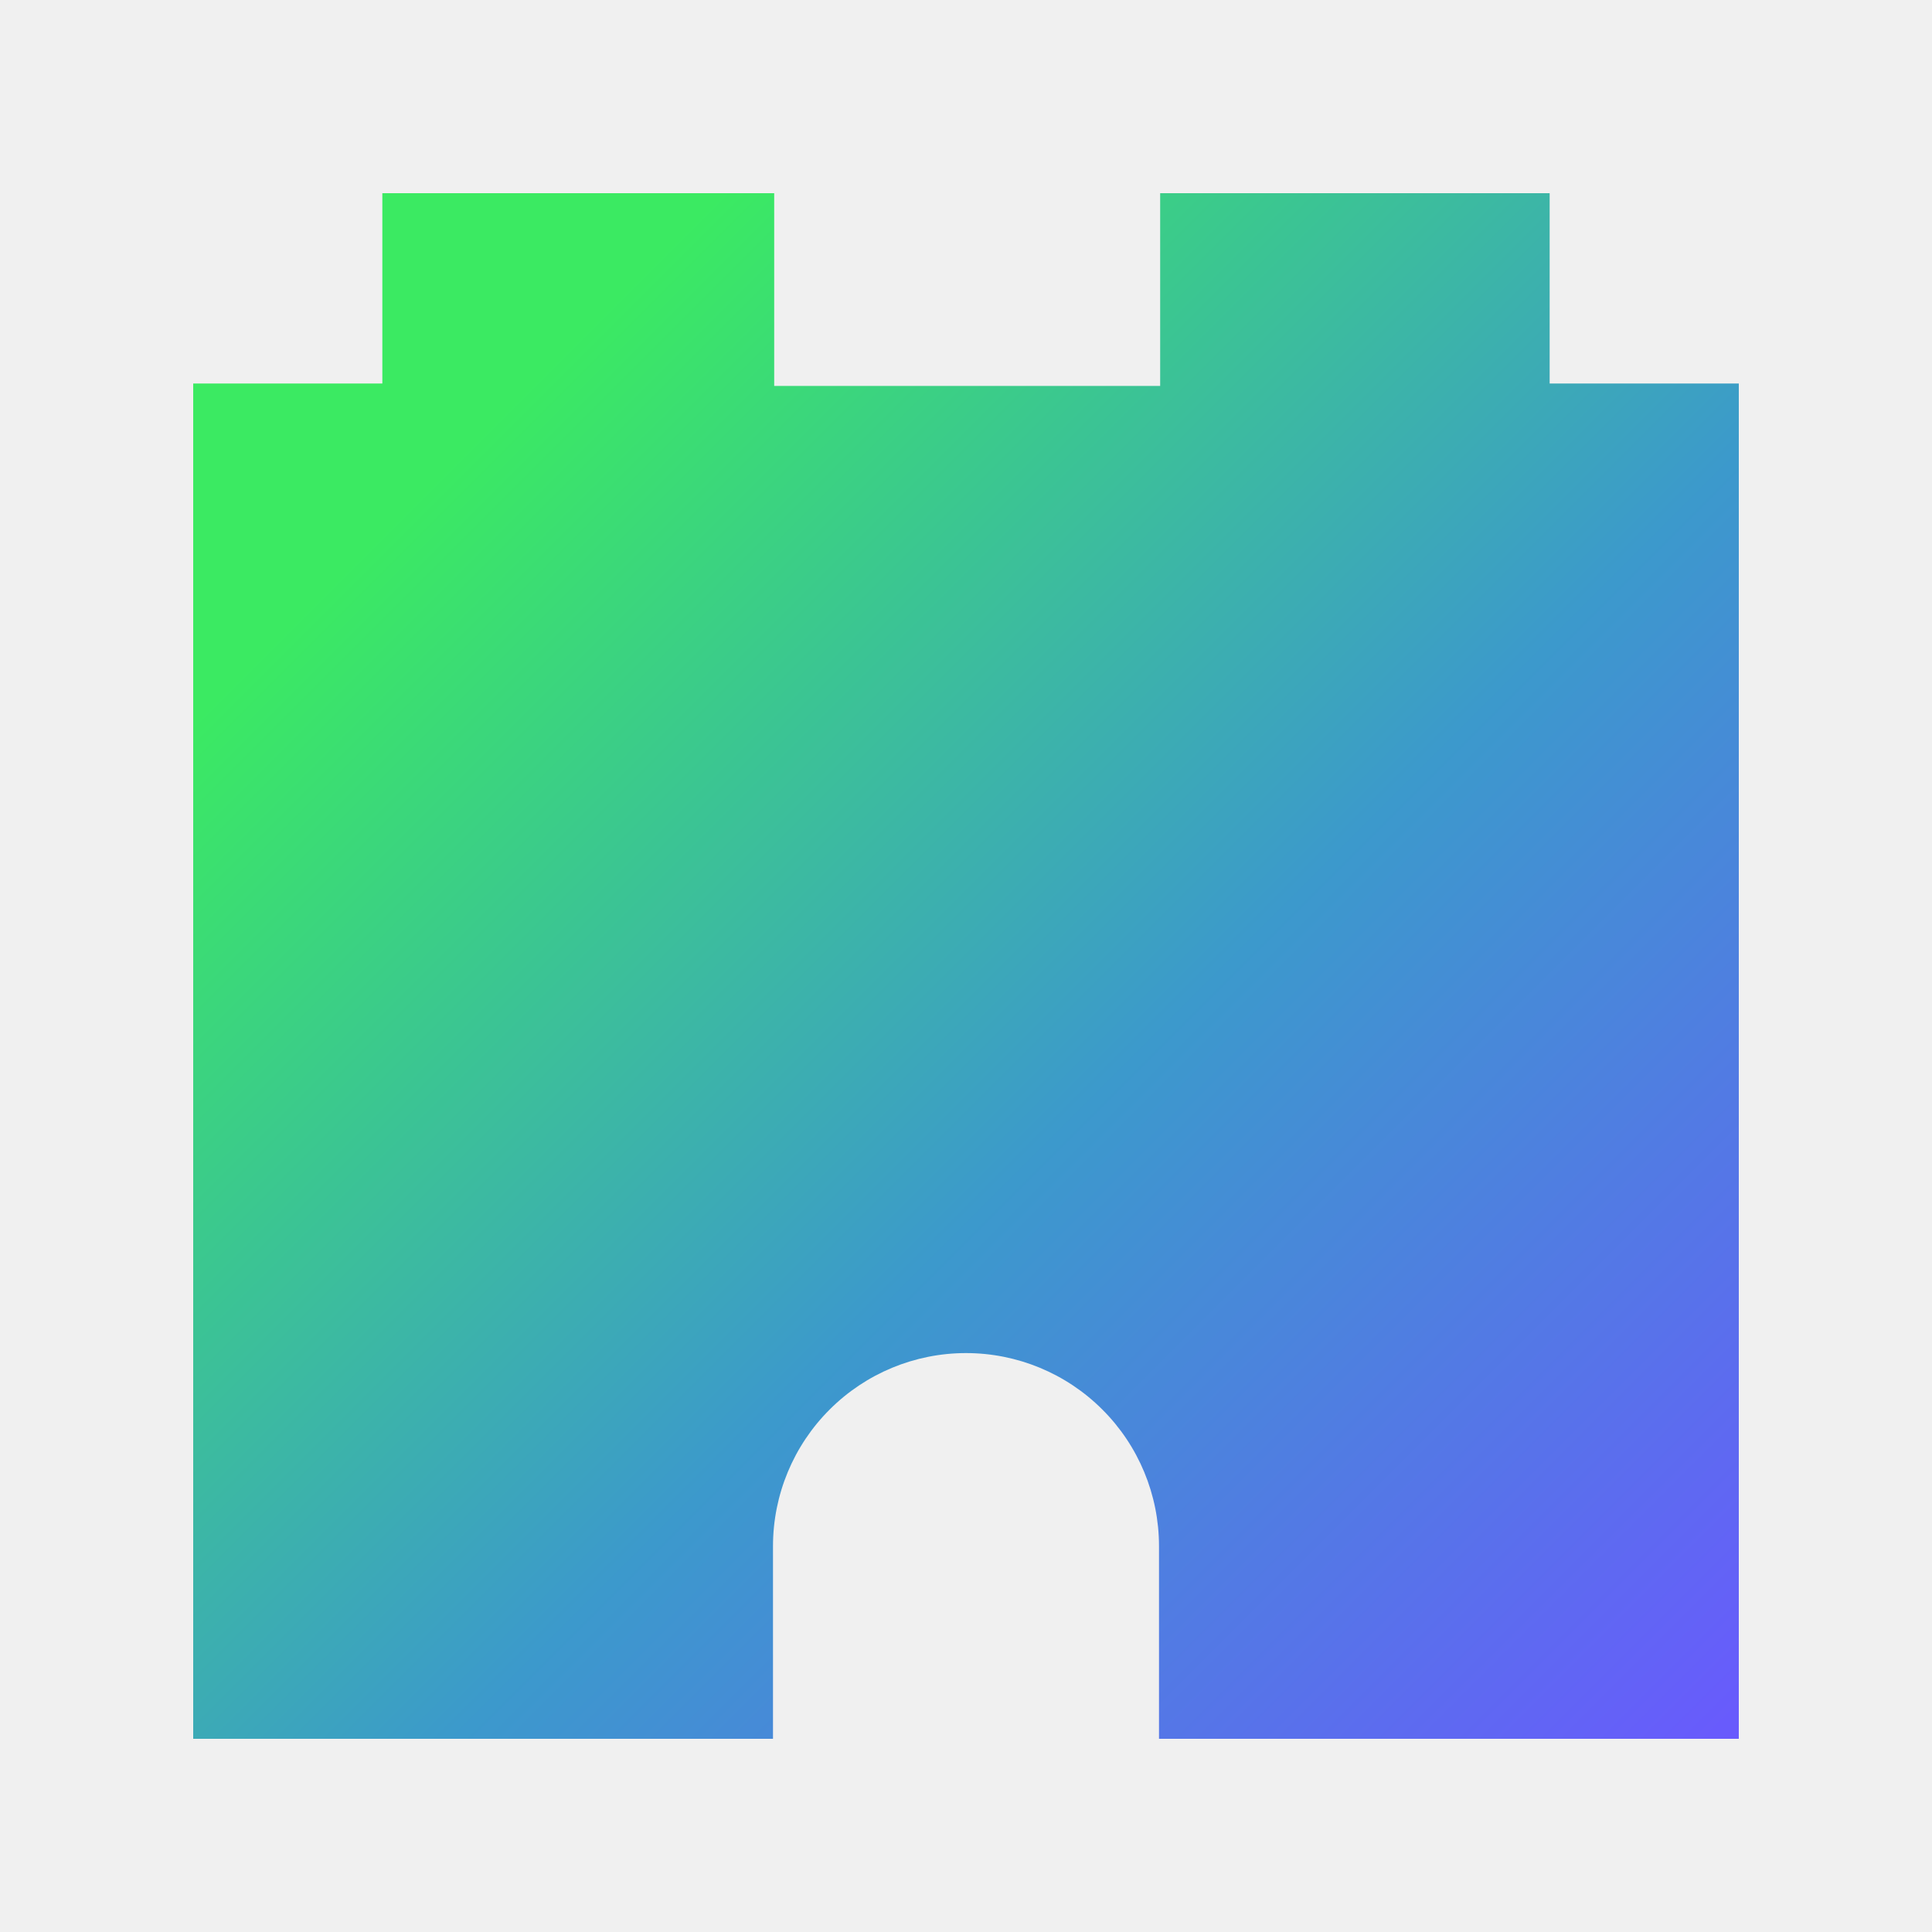
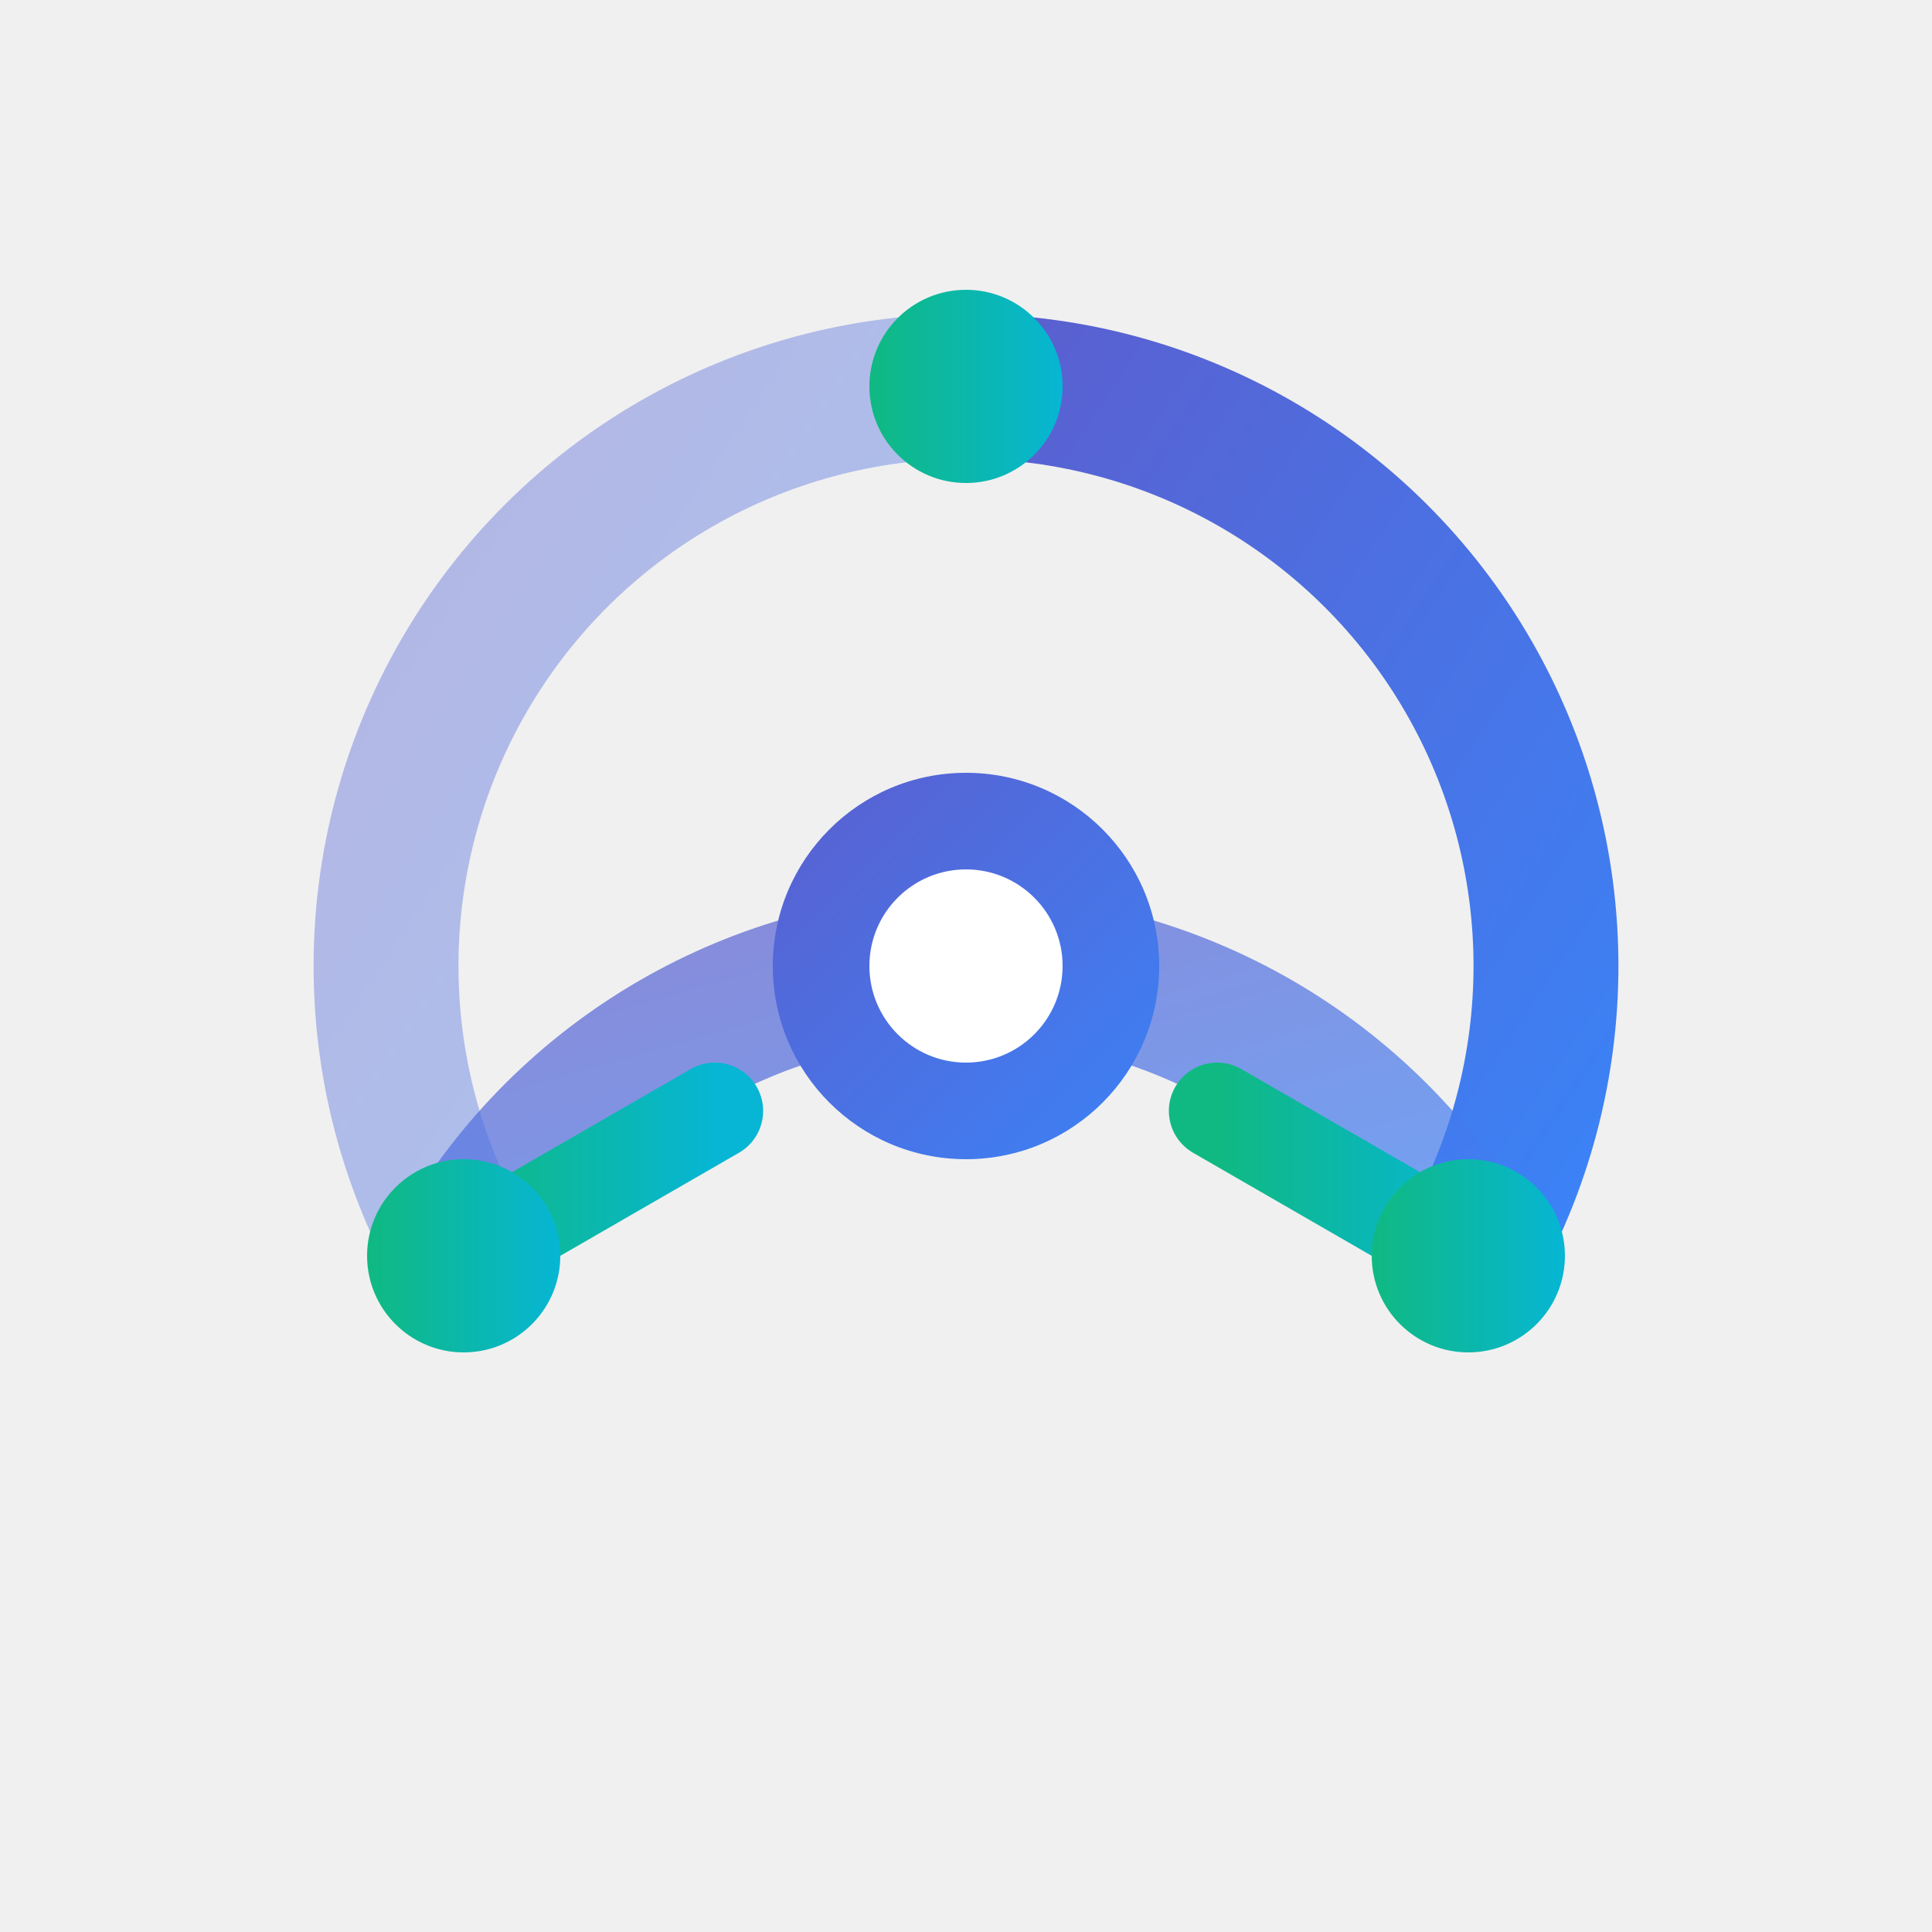
- <svg xmlns="http://www.w3.org/2000/svg" width="40" height="40" viewBox="0 0 40 40" fill="none">
-   <path d="M32.084 7.94V4H24.02V7.99H16.029V4H7.916V7.94H4V36H16.004V32.005C16.006 30.946 16.427 29.931 17.177 29.183C17.926 28.434 18.941 28.014 20 28.014C21.059 28.014 22.074 28.434 22.823 29.183C23.573 29.931 23.994 30.946 23.996 32.005V36H36V7.94H32.084Z" fill="url(#paint0_linear)" />
+ <svg xmlns="http://www.w3.org/2000/svg" width="40" height="40" viewBox="0 0 40 40">
  <defs>
-     <linearGradient id="paint0_linear" x1="2.942" y1="4.9" x2="37.777" y2="39.734" gradientUnits="userSpaceOnUse">
-       <stop offset="0.159" stop-color="#3BEA62" />
-       <stop offset="0.54" stop-color="#3C99CC" />
-       <stop offset="0.937" stop-color="#6B57FF" />
+     <linearGradient id="linkGradient" x1="0%" y1="0%" x2="100%" y2="100%">
+       <stop offset="0%" style="stop-color:#5B5FCF;stop-opacity:1" />
+       <stop offset="100%" style="stop-color:#3B82F6;stop-opacity:1" />
+     </linearGradient>
+     <linearGradient id="accentGradient" x1="0%" y1="0%" x2="100%" y2="0%">
+       <stop offset="0%" style="stop-color:#10B981;stop-opacity:1" />
+       <stop offset="100%" style="stop-color:#06B6D4;stop-opacity:1" />
    </linearGradient>
  </defs>
+   <g transform="translate(20, 20)">
+     <path d="M 0,-12 A 12,12 0 0,1 10.4,6" stroke="url(#linkGradient)" stroke-width="3" fill="none" stroke-linecap="round" />
+     <path d="M -10.4,6 A 12,12 0 0,1 10.4,6" stroke="url(#linkGradient)" stroke-width="3" fill="none" stroke-linecap="round" opacity="0.7" />
+     <path d="M -10.4,6 A 12,12 0 0,1 0,-12" stroke="url(#linkGradient)" stroke-width="3" fill="none" stroke-linecap="round" opacity="0.4" />
+     <line x1="0" y1="-12" x2="0" y2="-6" stroke="url(#accentGradient)" stroke-width="2" stroke-linecap="round" />
+     <line x1="-10.4" y1="6" x2="-5.2" y2="3" stroke="url(#accentGradient)" stroke-width="2" stroke-linecap="round" />
+     <line x1="10.4" y1="6" x2="5.2" y2="3" stroke="url(#accentGradient)" stroke-width="2" stroke-linecap="round" />
+     <circle cx="0" cy="0" r="4" fill="url(#linkGradient)" />
+     <circle cx="0" cy="0" r="2" fill="white" />
+     <circle cx="0" cy="-12" r="2" fill="url(#accentGradient)" />
+     <circle cx="-10.4" cy="6" r="2" fill="url(#accentGradient)" />
+     <circle cx="10.4" cy="6" r="2" fill="url(#accentGradient)" />
+   </g>
</svg>
